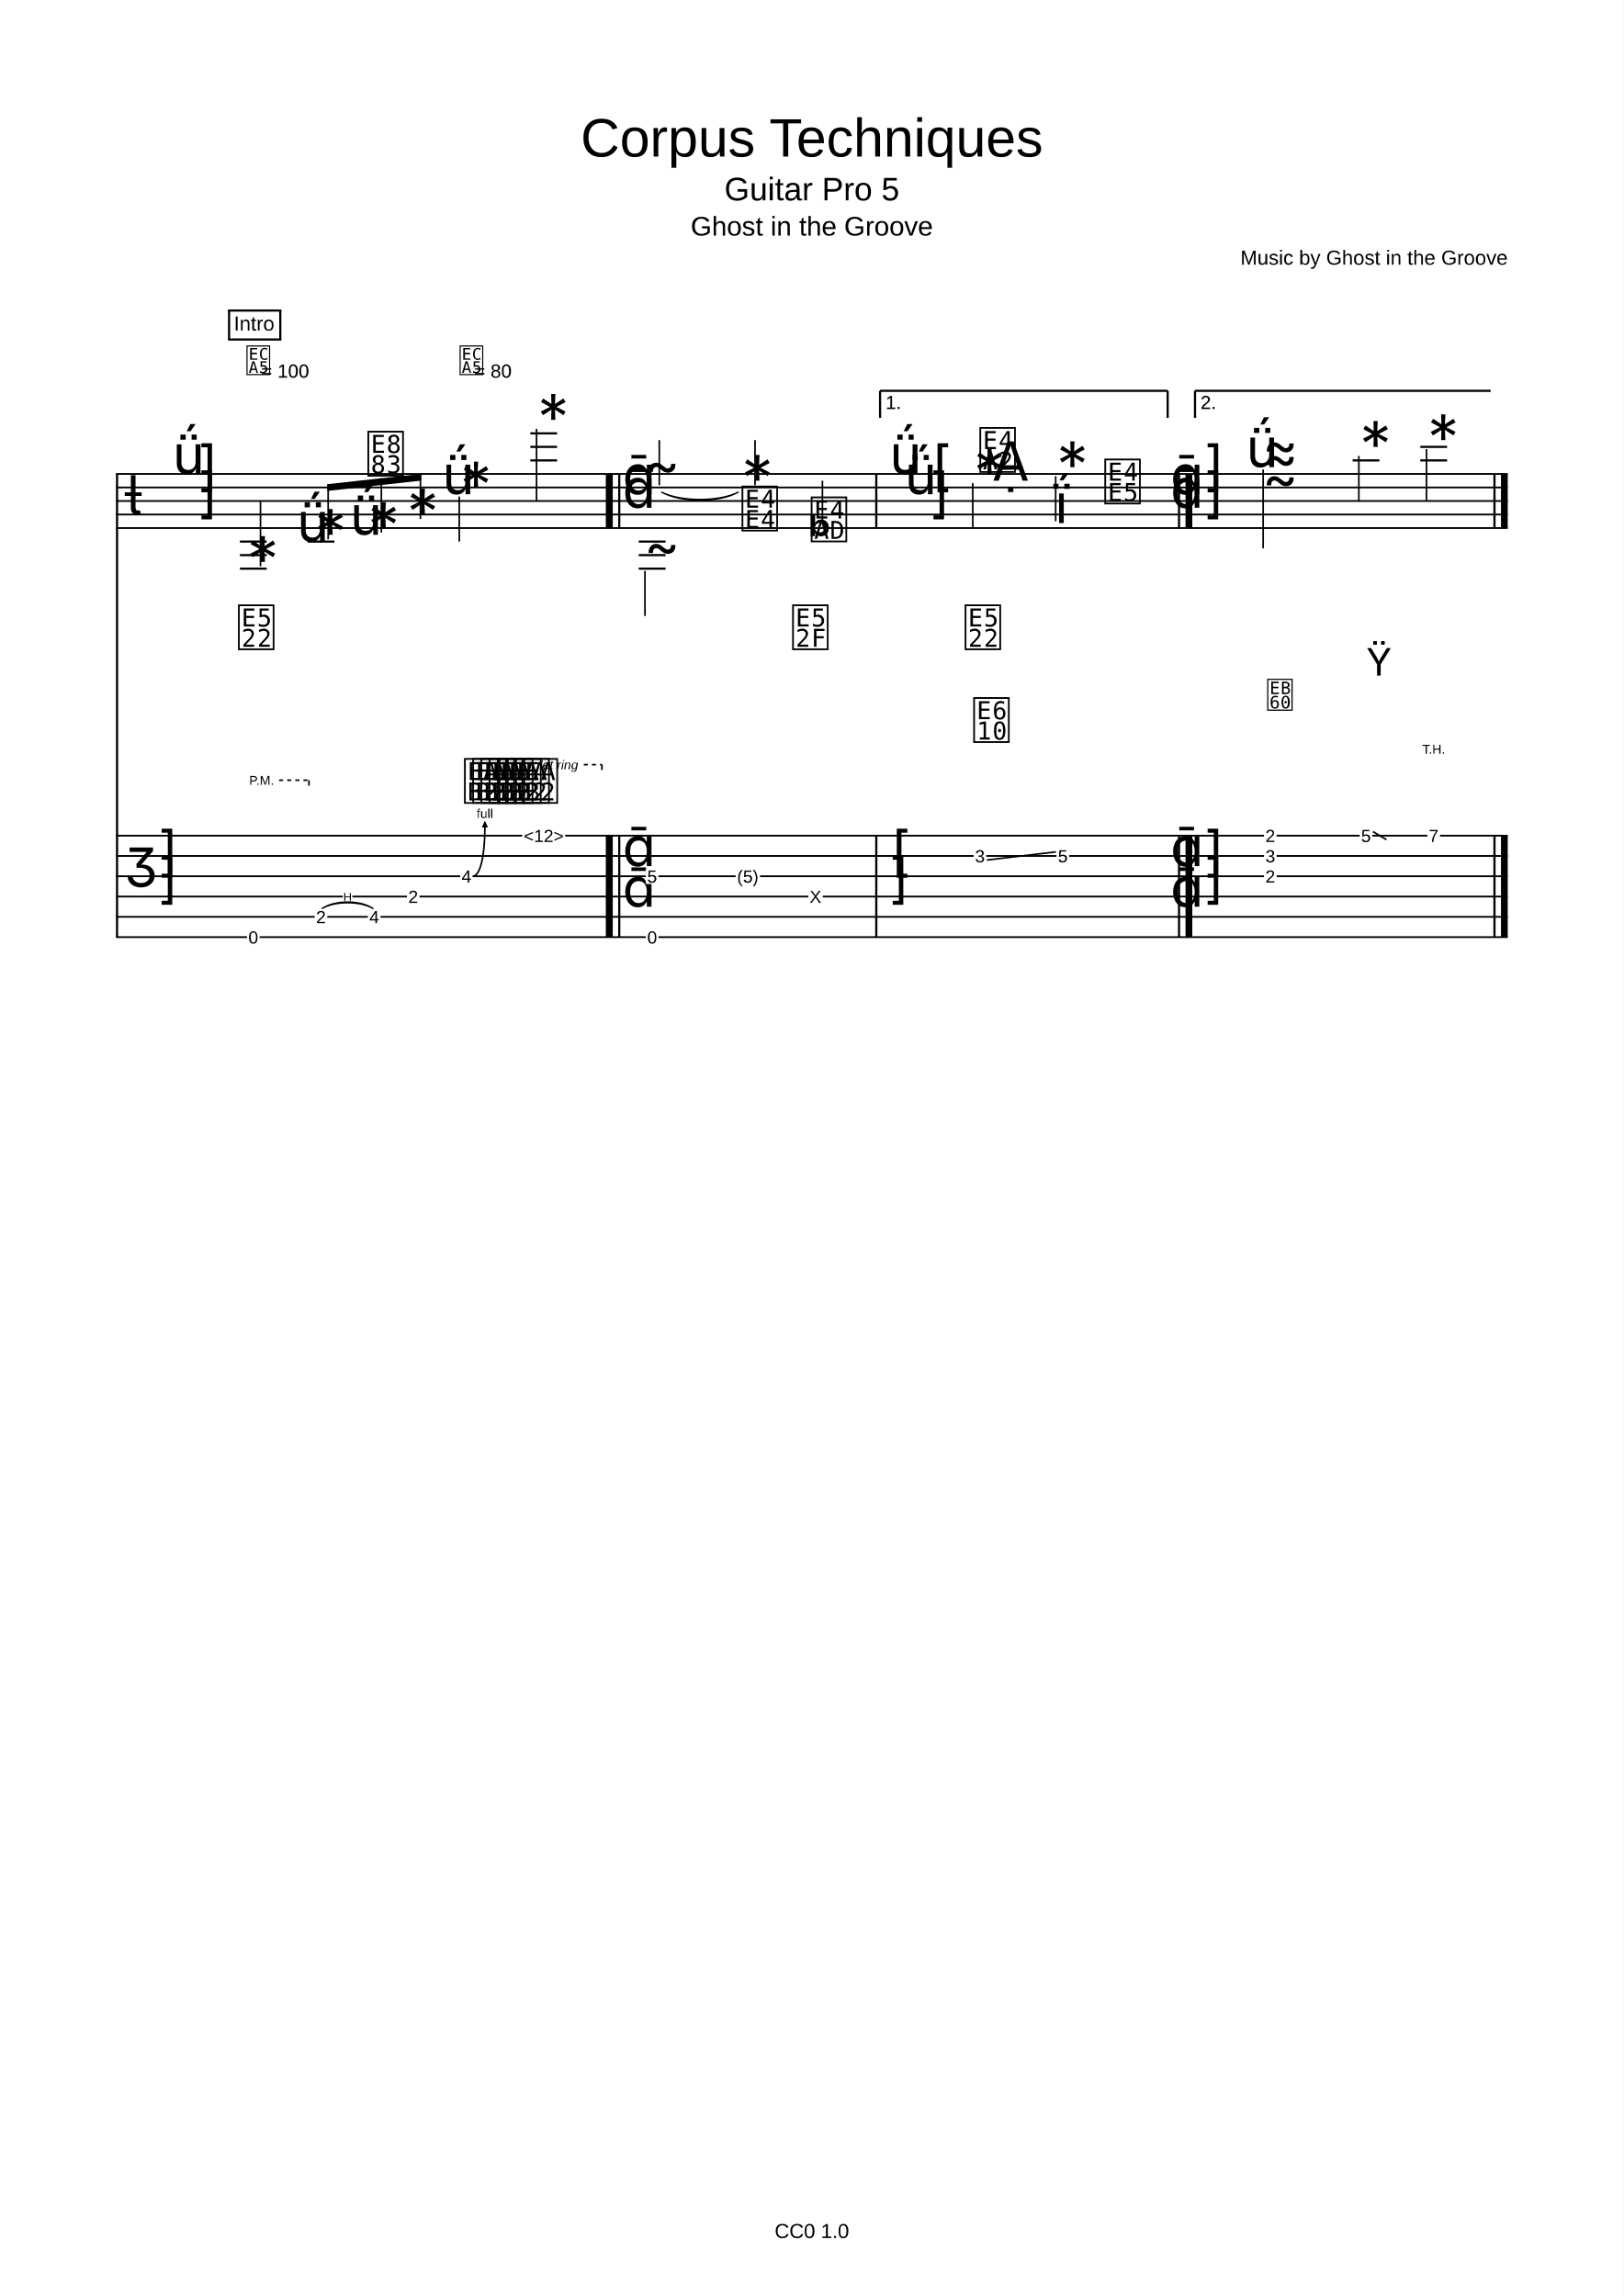
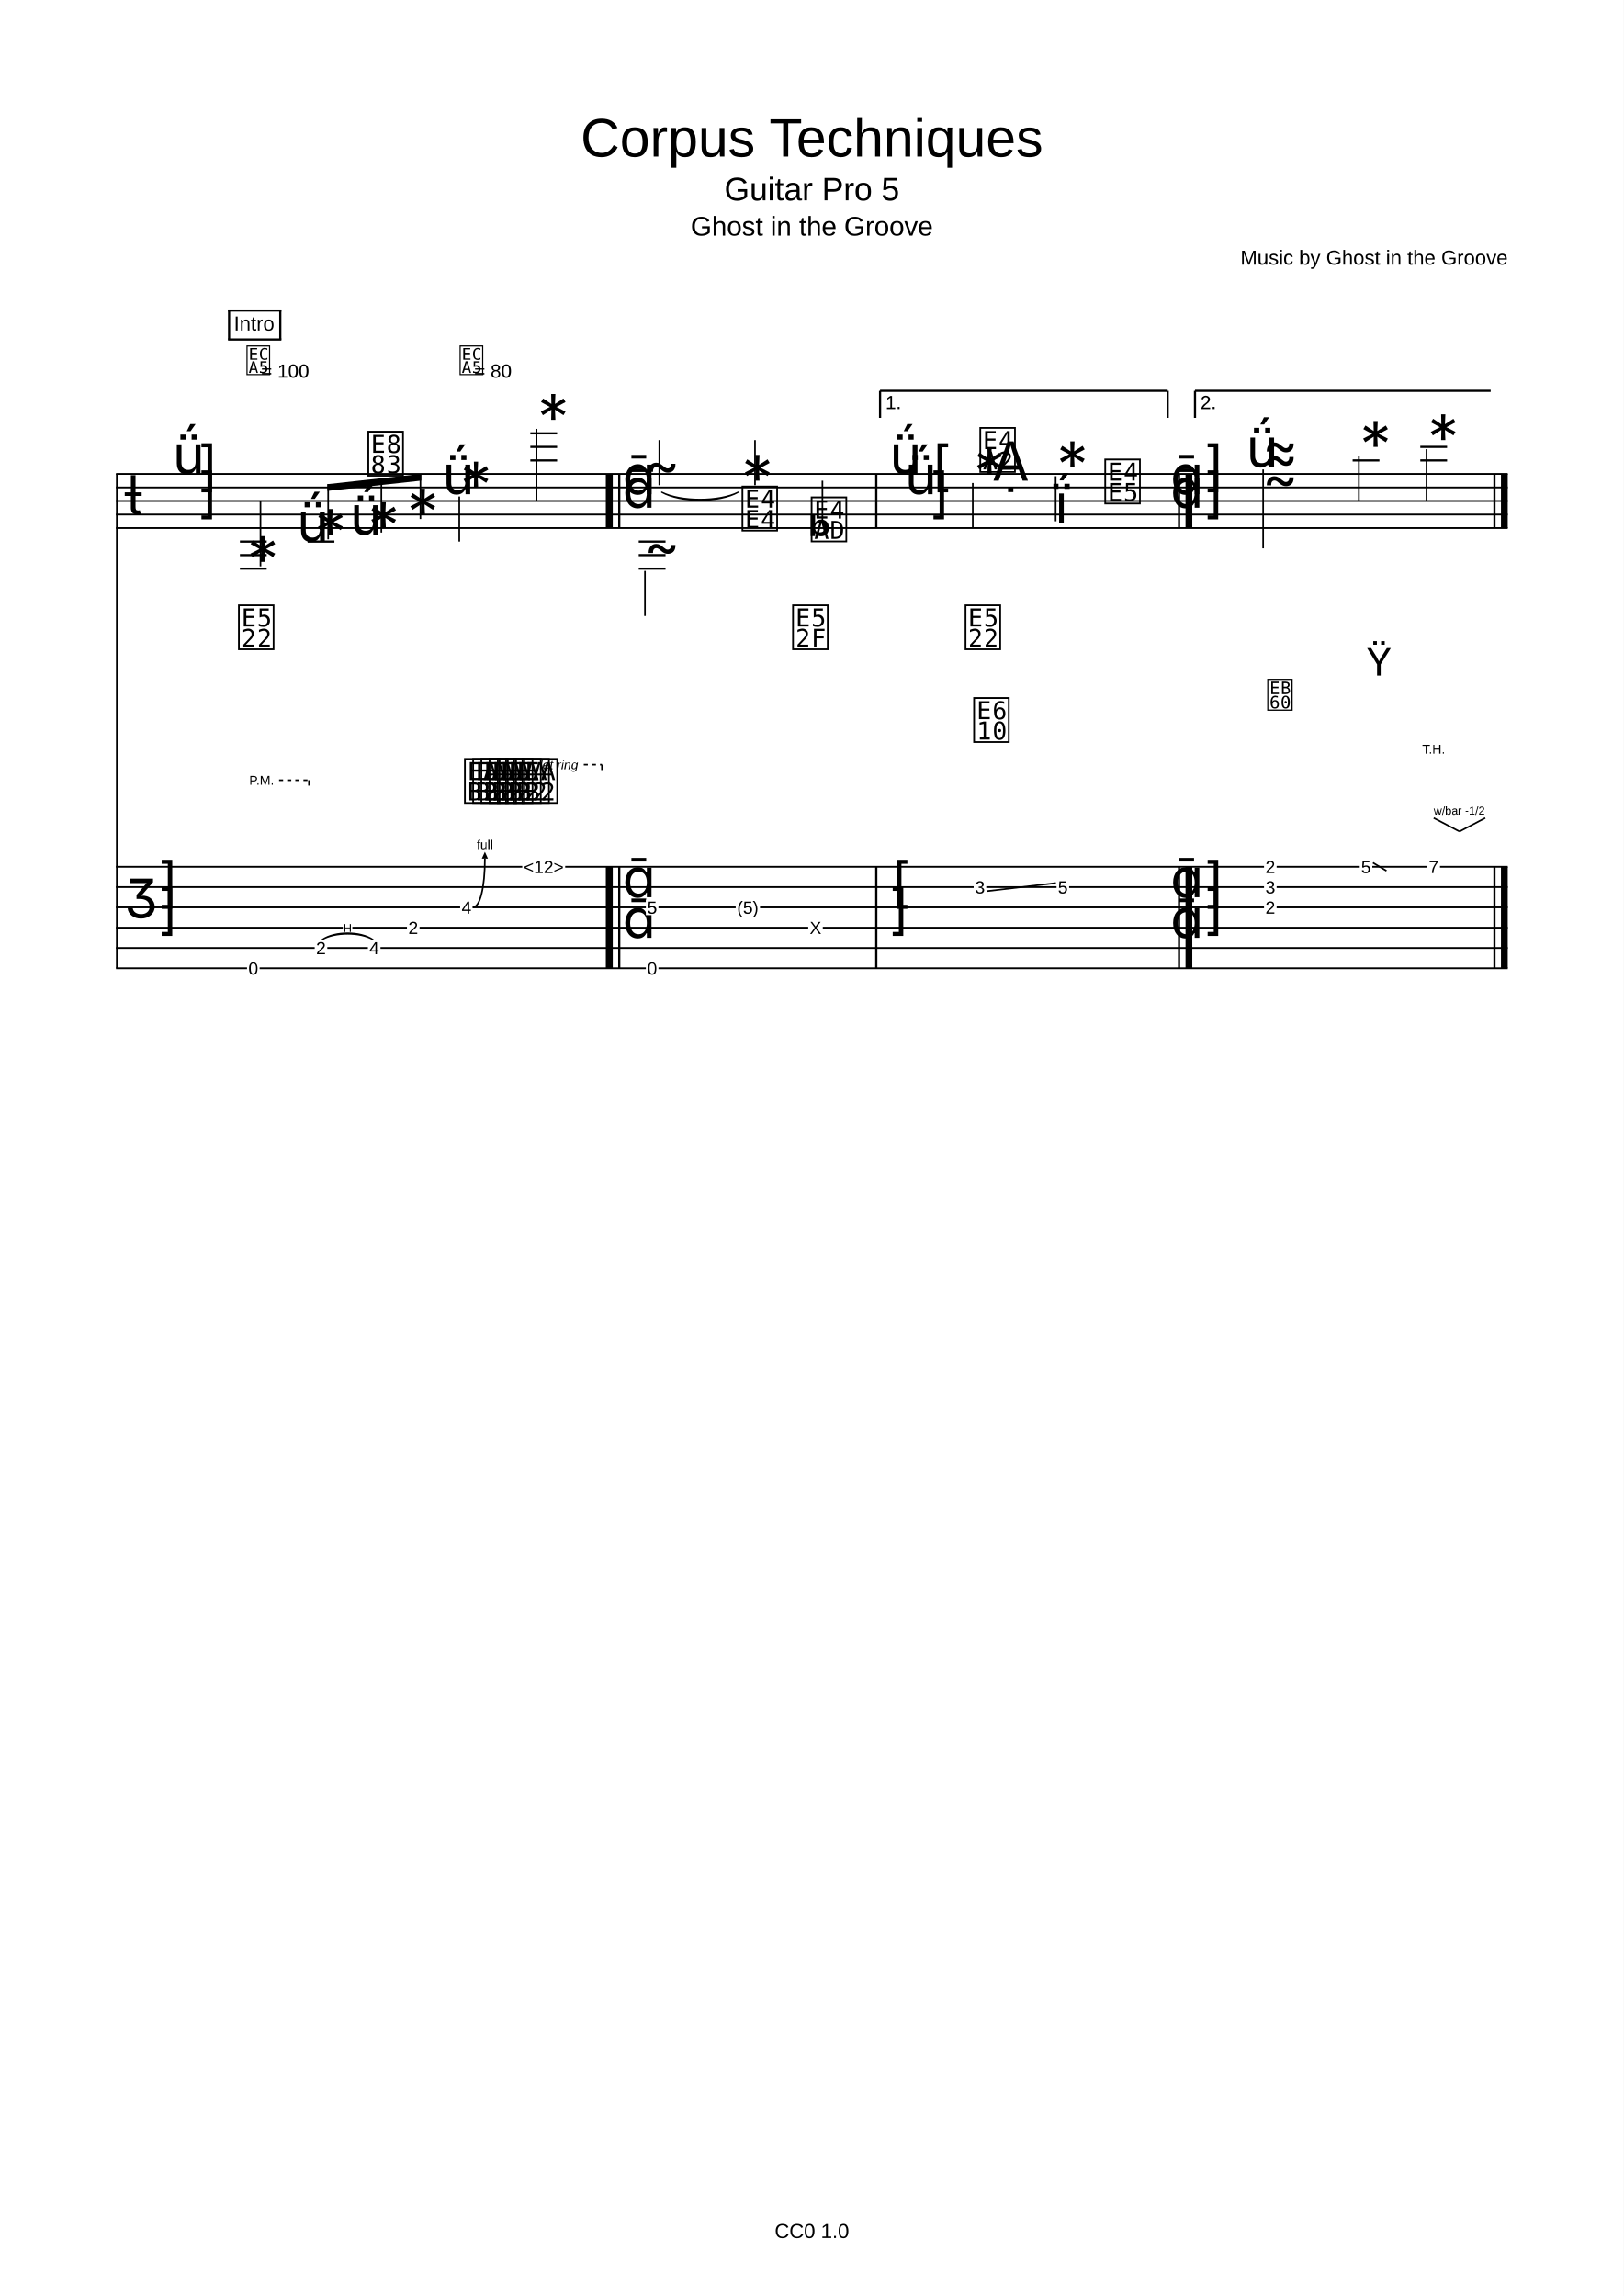
<svg xmlns="http://www.w3.org/2000/svg" width="1200" height="1697.143" viewBox="0 0 120 169.714">
  <style>@font-face{font-family:"Bravura";src:url("Bravura.otf")}text{font-family:"Bravura";font-size:4px}text.t{font-family:Arial,Helvetica,sans-serif}</style>
  <rect x="0" y="0" width="120" height="169.714" fill="white" />
  <g fill="black" stroke="black">
    <line class="staffLine" x1="8.571" y1="35.032" x2="111.429" y2="35.032" stroke-width="0.13" />
    <line class="staffLine" x1="8.571" y1="36.032" x2="111.429" y2="36.032" stroke-width="0.13" />
    <line class="staffLine" x1="8.571" y1="37.032" x2="111.429" y2="37.032" stroke-width="0.13" />
    <line class="staffLine" x1="8.571" y1="38.032" x2="111.429" y2="38.032" stroke-width="0.13" />
    <line class="staffLine" x1="8.571" y1="39.032" x2="111.429" y2="39.032" stroke-width="0.13" />
    <line class="ledgerLine" x1="17.731" y1="40.032" x2="19.711" y2="40.032" stroke-width="0.16" />
    <line class="ledgerLine" x1="17.731" y1="41.032" x2="19.711" y2="41.032" stroke-width="0.16" />
    <line class="ledgerLine" x1="17.731" y1="42.032" x2="19.711" y2="42.032" stroke-width="0.16" />
    <line class="stem" x1="19.251" y1="41.864" x2="19.251" y2="37.032" stroke-width="0.12" />
    <line class="ledgerLine" x1="22.733" y1="40.032" x2="24.713" y2="40.032" stroke-width="0.16" />
    <line class="stem" x1="33.943" y1="36.7" x2="33.943" y2="40.032" stroke-width="0.12" />
    <line class="ledgerLine" x1="39.193" y1="34.032" x2="41.173" y2="34.032" stroke-width="0.16" />
    <line class="ledgerLine" x1="39.193" y1="33.032" x2="41.173" y2="33.032" stroke-width="0.16" />
    <line class="ledgerLine" x1="39.193" y1="32.032" x2="41.173" y2="32.032" stroke-width="0.16" />
    <line class="stem" x1="39.653" y1="31.7" x2="39.653" y2="37.032" stroke-width="0.12" />
    <line class="stem" x1="24.253" y1="39.864" x2="24.253" y2="35.782" stroke-width="0.12" />
    <line class="stem" x1="28.184" y1="39.364" x2="28.184" y2="35.35" stroke-width="0.12" />
    <line class="stem" x1="31.072" y1="38.364" x2="31.072" y2="35.032" stroke-width="0.12" />
    <line class="barline" x1="44.866" y1="35.032" x2="44.866" y2="39.032" stroke-width="0.16" />
    <line class="barline" x1="45.036" y1="35.032" x2="45.036" y2="39.032" stroke-width="0.5" />
    <line class="barline" x1="45.766" y1="35.032" x2="45.766" y2="39.032" stroke-width="0.16" />
    <line class="stem" x1="48.726" y1="35.864" x2="48.726" y2="32.532" stroke-width="0.12" />
    <line class="stem" x1="55.799" y1="35.864" x2="55.799" y2="32.532" stroke-width="0.12" />
    <line class="stem" x1="60.781" y1="38.588" x2="60.781" y2="35.532" stroke-width="0.12" />
    <line class="ledgerLine" x1="47.206" y1="40.032" x2="49.186" y2="40.032" stroke-width="0.16" />
    <line class="ledgerLine" x1="47.206" y1="41.032" x2="49.186" y2="41.032" stroke-width="0.16" />
    <line class="ledgerLine" x1="47.206" y1="42.032" x2="49.186" y2="42.032" stroke-width="0.16" />
    <line class="stem" x1="47.666" y1="42.2" x2="47.666" y2="45.532" stroke-width="0.12" />
    <line class="barline" x1="64.762" y1="35.032" x2="64.762" y2="39.032" stroke-width="0.16" />
    <line class="stem" x1="71.894" y1="35.7" x2="71.894" y2="39.032" stroke-width="0.12" />
    <line class="stem" x1="78.019" y1="35.2" x2="78.019" y2="38.532" stroke-width="0.12" />
    <line class="barline" x1="87.137" y1="35.032" x2="87.137" y2="39.032" stroke-width="0.16" />
    <line class="barline" x1="87.867" y1="35.032" x2="87.867" y2="39.032" stroke-width="0.5" />
    <line class="stem" x1="93.353" y1="34.7" x2="93.353" y2="40.532" stroke-width="0.12" />
    <line class="ledgerLine" x1="99.966" y1="34.032" x2="101.946" y2="34.032" stroke-width="0.16" />
    <line class="stem" x1="100.426" y1="33.7" x2="100.426" y2="37.032" stroke-width="0.12" />
    <line class="ledgerLine" x1="104.967" y1="34.032" x2="106.947" y2="34.032" stroke-width="0.16" />
    <line class="ledgerLine" x1="104.967" y1="33.032" x2="106.947" y2="33.032" stroke-width="0.16" />
    <line class="stem" x1="105.427" y1="33.2" x2="105.427" y2="37.032" stroke-width="0.12" />
    <line class="barline" x1="110.449" y1="35.032" x2="110.449" y2="39.032" stroke-width="0.16" />
    <line class="barline" x1="111.179" y1="35.032" x2="111.179" y2="39.032" stroke-width="0.5" />
-     <line class="staffLine" x1="8.571" y1="61.77" x2="111.429" y2="61.77" stroke-width="0.13" />
-     <line class="staffLine" x1="8.571" y1="63.27" x2="111.429" y2="63.27" stroke-width="0.13" />
-     <line class="staffLine" x1="8.571" y1="64.77" x2="111.429" y2="64.77" stroke-width="0.13" />
-     <line class="staffLine" x1="8.571" y1="66.27" x2="111.429" y2="66.27" stroke-width="0.13" />
-     <line class="staffLine" x1="8.571" y1="67.77" x2="111.429" y2="67.77" stroke-width="0.13" />
-     <line class="staffLine" x1="8.571" y1="69.27" x2="111.429" y2="69.27" stroke-width="0.13" />
-     <line class="barline" x1="44.866" y1="61.77" x2="44.866" y2="69.27" stroke-width="0.16" />
-     <line class="barline" x1="45.036" y1="61.77" x2="45.036" y2="69.27" stroke-width="0.5" />
-     <line class="barline" x1="45.766" y1="61.77" x2="45.766" y2="69.27" stroke-width="0.16" />
-     <line class="barline" x1="64.762" y1="61.77" x2="64.762" y2="69.27" stroke-width="0.16" />
-     <line class="slide" x1="72.935" y1="63.57" x2="78.038" y2="62.97" stroke-width="0.12" />
-     <line class="barline" x1="87.137" y1="61.77" x2="87.137" y2="69.27" stroke-width="0.16" />
-     <line class="barline" x1="87.867" y1="61.77" x2="87.867" y2="69.27" stroke-width="0.5" />
-     <line class="slide" x1="101.467" y1="61.47" x2="102.467" y2="62.07" stroke-width="0.12" />
-     <line class="barline" x1="110.449" y1="61.77" x2="110.449" y2="69.27" stroke-width="0.16" />
-     <line class="barline" x1="111.179" y1="61.77" x2="111.179" y2="69.27" stroke-width="0.5" />
+     <line class="staffLine" x1="8.571" y1="64.07" x2="111.429" y2="64.07" stroke-width="0.13" />
+     <line class="staffLine" x1="8.571" y1="65.57" x2="111.429" y2="65.57" stroke-width="0.13" />
+     <line class="staffLine" x1="8.571" y1="67.07" x2="111.429" y2="67.07" stroke-width="0.13" />
+     <line class="staffLine" x1="8.571" y1="68.57" x2="111.429" y2="68.57" stroke-width="0.13" />
+     <line class="staffLine" x1="8.571" y1="70.07" x2="111.429" y2="70.07" stroke-width="0.13" />
+     <line class="staffLine" x1="8.571" y1="71.57" x2="111.429" y2="71.57" stroke-width="0.13" />
+     <line class="barline" x1="44.866" y1="64.07" x2="44.866" y2="71.57" stroke-width="0.16" />
+     <line class="barline" x1="45.036" y1="64.07" x2="45.036" y2="71.57" stroke-width="0.5" />
+     <line class="barline" x1="45.766" y1="64.07" x2="45.766" y2="71.57" stroke-width="0.16" />
+     <line class="barline" x1="64.762" y1="64.07" x2="64.762" y2="71.57" stroke-width="0.16" />
+     <line class="slide" x1="72.935" y1="65.87" x2="78.038" y2="65.27" stroke-width="0.12" />
+     <line class="barline" x1="87.137" y1="64.07" x2="87.137" y2="71.57" stroke-width="0.16" />
+     <line class="barline" x1="87.867" y1="64.07" x2="87.867" y2="71.57" stroke-width="0.5" />
+     <line class="slide" x1="101.467" y1="63.77" x2="102.467" y2="64.37" stroke-width="0.12" />
+     <line class="barline" x1="110.449" y1="64.07" x2="110.449" y2="71.57" stroke-width="0.16" />
+     <line class="barline" x1="111.179" y1="64.07" x2="111.179" y2="71.57" stroke-width="0.5" />
+     <line class="bend" x1="105.957" y1="60.463" x2="107.863" y2="61.463" stroke-width="0.12" />
+     <line class="bend" x1="107.863" y1="61.463" x2="109.769" y2="60.463" stroke-width="0.12" />
    <line class="technique" x1="20.625" y1="57.671" x2="22.833" y2="57.671" stroke-width="0.12" stroke-dasharray="0.3" />
    <line class="technique" x1="22.833" y1="57.671" x2="22.833" y2="58.071" stroke-width="0.12" />
    <line class="technique" x1="43.143" y1="56.521" x2="44.486" y2="56.521" stroke-width="0.12" stroke-dasharray="0.3" />
    <line class="technique" x1="44.486" y1="56.521" x2="44.486" y2="56.921" stroke-width="0.12" />
    <line class="volta" x1="65.042" y1="28.888" x2="86.297" y2="28.888" stroke-width="0.16" />
    <line class="volta" x1="65.042" y1="28.888" x2="65.042" y2="30.888" stroke-width="0.16" />
    <line class="volta" x1="86.297" y1="28.888" x2="86.297" y2="30.888" stroke-width="0.16" />
    <line class="volta" x1="88.317" y1="28.888" x2="110.169" y2="28.888" stroke-width="0.16" />
    <line class="volta" x1="88.317" y1="28.888" x2="88.317" y2="30.888" stroke-width="0.16" />
    <line class="section" x1="16.851" y1="22.955" x2="20.795" y2="22.955" stroke-width="0.16" />
    <line class="section" x1="16.851" y1="25.095" x2="20.795" y2="25.095" stroke-width="0.16" />
    <line class="section" x1="16.931" y1="22.955" x2="16.931" y2="25.095" stroke-width="0.16" />
    <line class="section" x1="20.715" y1="22.955" x2="20.715" y2="25.095" stroke-width="0.16" />
-     <line class="barline" x1="8.651" y1="35.032" x2="8.651" y2="69.27" stroke-width="0.16" />
+     <line class="barline" x1="8.651" y1="35.032" x2="8.651" y2="71.57" stroke-width="0.16" />
    <polygon class="beam" stroke="none" points="24.193,35.789 31.132,35.026 31.132,35.526 24.193,36.289" />
    <text class="clef" x="9.171" y="38.032" stroke="none"></text>
    <text class="keySignature" x="12.755" y="35.032" stroke="none"></text>
    <text class="timeSignature" x="14.651" y="36.032" stroke="none"></text>
    <text class="timeSignature" x="14.651" y="38.032" stroke="none"></text>
    <text class="notehead" x="18.131" y="42.032" stroke="none"></text>
    <text class="notehead" x="23.133" y="40.032" stroke="none"></text>
    <text class="accidental" x="21.937" y="40.032" stroke="none"></text>
    <text class="notehead" x="27.064" y="39.532" stroke="none"></text>
    <text class="accidental" x="25.868" y="39.532" stroke="none"></text>
    <text class="notehead" x="29.952" y="38.532" stroke="none"></text>
    <text class="notehead" x="33.883" y="36.532" stroke="none"></text>
    <text class="accidental" x="32.687" y="36.532" stroke="none"></text>
    <text class="notehead" x="39.593" y="31.532" stroke="none"></text>
    <text class="tuplet" x="27.03" y="34.975" stroke="none"></text>
    <text class="repeat" x="46.006" y="36.532" stroke="none"></text>
    <text class="repeat" x="46.006" y="37.532" stroke="none"></text>
    <text class="notehead" x="47.606" y="36.032" stroke="none"></text>
    <text class="notehead" x="54.679" y="36.032" stroke="none"></text>
    <text class="notehead" x="59.681" y="39.032" stroke="none"></text>
    <text class="articulation" x="59.793" y="39.832" stroke="none"></text>
    <text class="notehead" x="47.606" y="42.032" stroke="none"></text>
    <text class="rest" x="54.679" y="39.032" stroke="none"></text>
    <text class="keySignature" x="65.742" y="35.032" stroke="none"></text>
    <text class="keySignature" x="66.858" y="36.532" stroke="none"></text>
    <text class="timeSignature" x="68.852" y="36.032" stroke="none"></text>
    <text class="timeSignature" x="68.754" y="38.032" stroke="none"></text>
    <text class="notehead" x="71.834" y="35.532" stroke="none"></text>
    <text class="dot" x="73.314" y="35.532" stroke="none"></text>
    <text class="articulation" x="72.256" y="34.7" stroke="none"></text>
    <text class="notehead" x="77.959" y="35.032" stroke="none"></text>
    <text class="flag" x="77.959" y="38.664" stroke="none"></text>
    <text class="rest" x="81.492" y="37.032" stroke="none"></text>
    <text class="repeat" x="86.497" y="36.532" stroke="none"></text>
    <text class="repeat" x="86.497" y="37.532" stroke="none"></text>
    <text class="timeSignature" x="89.017" y="36.032" stroke="none"></text>
    <text class="timeSignature" x="89.017" y="38.032" stroke="none"></text>
    <text class="notehead" x="93.293" y="34.532" stroke="none"></text>
    <text class="accidental" x="92.097" y="34.532" stroke="none"></text>
    <text class="notehead" x="93.293" y="35.532" stroke="none"></text>
    <text class="notehead" x="93.293" y="37.032" stroke="none"></text>
    <text class="notehead" x="100.366" y="33.532" stroke="none"></text>
    <text class="notehead" x="105.367" y="33.032" stroke="none"></text>
    <text class="dynamic" x="17.465" y="47.808" stroke="none"></text>
    <text class="dynamic" x="58.419" y="47.808" stroke="none"></text>
    <text class="dynamic" x="71.168" y="47.808" stroke="none"></text>
-     <text class="clef" x="9.183" y="65.552" stroke="none"></text>
-     <text class="timeSignature" x="11.715" y="64.52" stroke="none"></text>
-     <text class="timeSignature" x="11.715" y="66.52" stroke="none"></text>
-     <text class="repeat" x="46.006" y="64.02" stroke="none"></text>
-     <text class="repeat" x="46.006" y="67.02" stroke="none"></text>
-     <text class="timeSignature" x="65.84" y="64.52" stroke="none"></text>
-     <text class="timeSignature" x="65.742" y="66.52" stroke="none"></text>
-     <text class="repeat" x="86.497" y="64.02" stroke="none"></text>
-     <text class="repeat" x="86.497" y="67.02" stroke="none"></text>
-     <text class="timeSignature" x="89.017" y="64.52" stroke="none"></text>
-     <text class="timeSignature" x="89.017" y="66.52" stroke="none"></text>
+     <text class="clef" x="9.183" y="67.852" stroke="none"></text>
+     <text class="timeSignature" x="11.715" y="66.82" stroke="none"></text>
+     <text class="timeSignature" x="11.715" y="68.82" stroke="none"></text>
+     <text class="repeat" x="46.006" y="66.32" stroke="none"></text>
+     <text class="repeat" x="46.006" y="69.32" stroke="none"></text>
+     <text class="timeSignature" x="65.84" y="66.82" stroke="none"></text>
+     <text class="timeSignature" x="65.742" y="68.82" stroke="none"></text>
+     <text class="repeat" x="86.497" y="66.32" stroke="none"></text>
+     <text class="repeat" x="86.497" y="69.32" stroke="none"></text>
+     <text class="timeSignature" x="89.017" y="66.82" stroke="none"></text>
+     <text class="timeSignature" x="89.017" y="68.82" stroke="none"></text>
    <text class="vibrato" x="34.169" y="59.163" stroke="none"></text>
    <text class="vibrato" x="34.777" y="59.163" stroke="none"></text>
    <text class="vibrato" x="35.385" y="59.163" stroke="none"></text>
    <text class="vibrato" x="35.993" y="59.163" stroke="none"></text>
    <text class="vibrato" x="36.601" y="59.163" stroke="none"></text>
    <text class="vibrato" x="37.209" y="59.163" stroke="none"></text>
    <text class="vibrato" x="37.817" y="59.163" stroke="none"></text>
    <text class="vibrato" x="38.425" y="59.163" stroke="none"></text>
    <text class="technique" x="71.8" y="54.663" stroke="none"></text>
    <text class="technique" x="93.564" y="52.363" style="font-size:2.8px" stroke="none"></text>
    <text class="technique" x="100.959" y="49.94" style="font-size:2.8px" stroke="none"></text>
    <text class="tempo" x="18.131" y="27.564" style="font-size:2.6px" stroke="none"></text>
    <text class="tempo" x="33.883" y="27.564" style="font-size:2.6px" stroke="none"></text>
    <text class="t credit" x="60" y="11.571" style="font-size:4px" text-anchor="middle" stroke="none">Corpus Techniques</text>
    <text class="t credit" x="60" y="14.811" style="font-size:2.4px" text-anchor="middle" stroke="none">Guitar Pro 5</text>
    <text class="t credit" x="60" y="17.415" style="font-size:2px" text-anchor="middle" stroke="none">Ghost in the Groove</text>
    <text class="t credit" x="111.429" y="19.56" style="font-size:1.5px" text-anchor="end" stroke="none">Music by Ghost in the Groove</text>
-     <rect class="knockout" x="18.256" y="68.698" width="0.931" height="1.144" fill="white" stroke="none" />
-     <text class="t fretNumber" x="18.721" y="69.738" style="font-size:1.3px" text-anchor="middle" stroke="none">0</text>
-     <rect class="knockout" x="23.257" y="67.198" width="0.931" height="1.144" fill="white" stroke="none" />
-     <text class="t fretNumber" x="23.723" y="68.238" style="font-size:1.3px" text-anchor="middle" stroke="none">2</text>
-     <rect class="knockout" x="27.189" y="67.198" width="0.931" height="1.144" fill="white" stroke="none" />
-     <text class="t fretNumber" x="27.654" y="68.238" style="font-size:1.3px" text-anchor="middle" stroke="none">4</text>
-     <rect class="knockout" x="25.337" y="65.902" width="0.703" height="0.748" fill="white" stroke="none" />
-     <text class="t technique" x="25.688" y="66.582" style="font-size:0.85px" text-anchor="middle" stroke="none">H</text>
-     <rect class="knockout" x="30.076" y="65.698" width="0.931" height="1.144" fill="white" stroke="none" />
-     <text class="t fretNumber" x="30.542" y="66.738" style="font-size:1.3px" text-anchor="middle" stroke="none">2</text>
-     <rect class="knockout" x="34.008" y="64.198" width="0.931" height="1.144" fill="white" stroke="none" />
-     <text class="t fretNumber" x="34.473" y="65.238" style="font-size:1.3px" text-anchor="middle" stroke="none">4</text>
-     <rect class="knockout" x="38.597" y="61.198" width="3.172" height="1.144" fill="white" stroke="none" />
-     <text class="t fretNumber" x="40.183" y="62.238" style="font-size:1.3px" text-anchor="middle" stroke="none">&lt;12&gt;</text>
-     <rect class="knockout" x="47.731" y="64.198" width="0.931" height="1.144" fill="white" stroke="none" />
-     <text class="t fretNumber" x="48.196" y="65.238" style="font-size:1.3px" text-anchor="middle" stroke="none">5</text>
-     <rect class="knockout" x="47.731" y="68.698" width="0.931" height="1.144" fill="white" stroke="none" />
-     <text class="t fretNumber" x="48.196" y="69.738" style="font-size:1.3px" text-anchor="middle" stroke="none">0</text>
-     <rect class="knockout" x="54.371" y="64.198" width="1.797" height="1.144" fill="white" stroke="none" />
-     <text class="t fretNumber" x="55.269" y="65.238" style="font-size:1.3px" text-anchor="middle" stroke="none">(5)</text>
-     <rect class="knockout" x="59.733" y="65.698" width="1.075" height="1.144" fill="white" stroke="none" />
-     <text class="t fretNumber" x="60.271" y="66.738" style="font-size:1.3px" text-anchor="middle" stroke="none">X</text>
-     <rect class="knockout" x="71.958" y="62.698" width="0.931" height="1.144" fill="white" stroke="none" />
-     <text class="t fretNumber" x="72.424" y="63.738" style="font-size:1.3px" text-anchor="middle" stroke="none">3</text>
-     <rect class="knockout" x="78.084" y="62.698" width="0.931" height="1.144" fill="white" stroke="none" />
-     <text class="t fretNumber" x="78.549" y="63.738" style="font-size:1.3px" text-anchor="middle" stroke="none">5</text>
-     <rect class="knockout" x="93.418" y="61.198" width="0.931" height="1.144" fill="white" stroke="none" />
-     <text class="t fretNumber" x="93.883" y="62.238" style="font-size:1.3px" text-anchor="middle" stroke="none">2</text>
-     <rect class="knockout" x="93.418" y="62.698" width="0.931" height="1.144" fill="white" stroke="none" />
-     <text class="t fretNumber" x="93.883" y="63.738" style="font-size:1.3px" text-anchor="middle" stroke="none">3</text>
-     <rect class="knockout" x="93.418" y="64.198" width="0.931" height="1.144" fill="white" stroke="none" />
-     <text class="t fretNumber" x="93.883" y="65.238" style="font-size:1.3px" text-anchor="middle" stroke="none">2</text>
-     <rect class="knockout" x="100.491" y="61.198" width="0.931" height="1.144" fill="white" stroke="none" />
-     <text class="t fretNumber" x="100.956" y="62.238" style="font-size:1.3px" text-anchor="middle" stroke="none">5</text>
-     <rect class="knockout" x="105.492" y="61.198" width="0.931" height="1.144" fill="white" stroke="none" />
-     <text class="t fretNumber" x="105.957" y="62.238" style="font-size:1.3px" text-anchor="middle" stroke="none">7</text>
+     <rect class="knockout" x="18.256" y="70.998" width="0.931" height="1.144" fill="white" stroke="none" />
+     <text class="t fretNumber" x="18.721" y="72.038" style="font-size:1.3px" text-anchor="middle" stroke="none">0</text>
+     <rect class="knockout" x="23.257" y="69.498" width="0.931" height="1.144" fill="white" stroke="none" />
+     <text class="t fretNumber" x="23.723" y="70.538" style="font-size:1.3px" text-anchor="middle" stroke="none">2</text>
+     <rect class="knockout" x="27.189" y="69.498" width="0.931" height="1.144" fill="white" stroke="none" />
+     <text class="t fretNumber" x="27.654" y="70.538" style="font-size:1.3px" text-anchor="middle" stroke="none">4</text>
+     <rect class="knockout" x="25.337" y="68.202" width="0.703" height="0.748" fill="white" stroke="none" />
+     <text class="t technique" x="25.688" y="68.882" style="font-size:0.85px" text-anchor="middle" stroke="none">H</text>
+     <rect class="knockout" x="30.076" y="67.998" width="0.931" height="1.144" fill="white" stroke="none" />
+     <text class="t fretNumber" x="30.542" y="69.038" style="font-size:1.3px" text-anchor="middle" stroke="none">2</text>
+     <rect class="knockout" x="34.008" y="66.498" width="0.931" height="1.144" fill="white" stroke="none" />
+     <text class="t fretNumber" x="34.473" y="67.538" style="font-size:1.3px" text-anchor="middle" stroke="none">4</text>
+     <rect class="knockout" x="38.597" y="63.498" width="3.172" height="1.144" fill="white" stroke="none" />
+     <text class="t fretNumber" x="40.183" y="64.538" style="font-size:1.3px" text-anchor="middle" stroke="none">&lt;12&gt;</text>
+     <rect class="knockout" x="47.731" y="66.498" width="0.931" height="1.144" fill="white" stroke="none" />
+     <text class="t fretNumber" x="48.196" y="67.538" style="font-size:1.3px" text-anchor="middle" stroke="none">5</text>
+     <rect class="knockout" x="47.731" y="70.998" width="0.931" height="1.144" fill="white" stroke="none" />
+     <text class="t fretNumber" x="48.196" y="72.038" style="font-size:1.3px" text-anchor="middle" stroke="none">0</text>
+     <rect class="knockout" x="54.371" y="66.498" width="1.797" height="1.144" fill="white" stroke="none" />
+     <text class="t fretNumber" x="55.269" y="67.538" style="font-size:1.3px" text-anchor="middle" stroke="none">(5)</text>
+     <rect class="knockout" x="59.733" y="67.998" width="1.075" height="1.144" fill="white" stroke="none" />
+     <text class="t fretNumber" x="60.271" y="69.038" style="font-size:1.3px" text-anchor="middle" stroke="none">X</text>
+     <rect class="knockout" x="71.958" y="64.998" width="0.931" height="1.144" fill="white" stroke="none" />
+     <text class="t fretNumber" x="72.424" y="66.038" style="font-size:1.3px" text-anchor="middle" stroke="none">3</text>
+     <rect class="knockout" x="78.084" y="64.998" width="0.931" height="1.144" fill="white" stroke="none" />
+     <text class="t fretNumber" x="78.549" y="66.038" style="font-size:1.3px" text-anchor="middle" stroke="none">5</text>
+     <rect class="knockout" x="93.418" y="63.498" width="0.931" height="1.144" fill="white" stroke="none" />
+     <text class="t fretNumber" x="93.883" y="64.538" style="font-size:1.3px" text-anchor="middle" stroke="none">2</text>
+     <rect class="knockout" x="93.418" y="64.998" width="0.931" height="1.144" fill="white" stroke="none" />
+     <text class="t fretNumber" x="93.883" y="66.038" style="font-size:1.3px" text-anchor="middle" stroke="none">3</text>
+     <rect class="knockout" x="93.418" y="66.498" width="0.931" height="1.144" fill="white" stroke="none" />
+     <text class="t fretNumber" x="93.883" y="67.538" style="font-size:1.3px" text-anchor="middle" stroke="none">2</text>
+     <rect class="knockout" x="100.491" y="63.498" width="0.931" height="1.144" fill="white" stroke="none" />
+     <text class="t fretNumber" x="100.956" y="64.538" style="font-size:1.3px" text-anchor="middle" stroke="none">5</text>
+     <rect class="knockout" x="105.492" y="63.498" width="0.931" height="1.144" fill="white" stroke="none" />
+     <text class="t fretNumber" x="105.957" y="64.538" style="font-size:1.3px" text-anchor="middle" stroke="none">7</text>
+     <text class="t bend" x="105.957" y="60.213" style="font-size:0.85px" text-anchor="start" stroke="none">w/bar -1/2</text>
    <text class="t technique" x="18.421" y="58.013" style="font-size:0.95px" text-anchor="start" stroke="none">P.M.</text>
    <text class="t technique" x="39.883" y="56.863" style="font-size:0.95px;font-style:italic" text-anchor="start" stroke="none">let ring</text>
    <text class="t technique" x="105.957" y="55.713" style="font-size:0.95px" text-anchor="middle" stroke="none">T.H.</text>
-     <text class="t bend" x="35.835" y="60.463" style="font-size:0.95px" text-anchor="middle" stroke="none">full</text>
+     <text class="t bend" x="35.835" y="62.763" style="font-size:0.95px" text-anchor="middle" stroke="none">full</text>
    <text class="t volta" x="65.442" y="30.238" style="font-size:1.4px" text-anchor="start" stroke="none">1.</text>
    <text class="t volta" x="88.717" y="30.238" style="font-size:1.4px" text-anchor="start" stroke="none">2.</text>
    <text class="t tempo" x="19.295" y="27.914" style="font-size:1.4px" text-anchor="start" stroke="none">= 100</text>
    <text class="t tempo" x="35.046" y="27.914" style="font-size:1.4px" text-anchor="start" stroke="none">= 80</text>
    <text class="t section" x="17.281" y="24.43" style="font-size:1.5px" text-anchor="start" stroke="none">Intro</text>
    <text class="t credit" x="60" y="165.429" style="font-size:1.5px" text-anchor="middle" stroke="none">CC0 1.0</text>
    <path class="tie" stroke-width="0.1" stroke-linejoin="round" d="M48.906,36.382 C50.319,37.096 53.146,37.096 54.559,36.382 C53.146,37.176 50.319,37.176 48.906,36.382Z" />
-     <path class="slur" stroke-width="0.1" stroke-linejoin="round" d="M23.813,67.152 C24.751,66.512 26.626,66.512 27.564,67.152 C26.626,66.592 24.751,66.592 23.813,67.152Z" />
-     <path class="bend" fill="none" stroke-width="0.12" d="M34.935,64.77 C35.475,64.77 35.835,63.328 35.835,61.163" />
-     <polygon class="bend" stroke="none" points="35.835,60.663 35.61,61.163 36.06,61.163" />
+     <path class="slur" stroke-width="0.1" stroke-linejoin="round" d="M23.813,69.452 C24.751,68.812 26.626,68.812 27.564,69.452 C26.626,68.892 24.751,68.892 23.813,69.452Z" />
+     <path class="bend" fill="none" stroke-width="0.12" d="M34.935,67.07 C35.475,67.07 35.835,65.628 35.835,63.463" />
+     <polygon class="bend" stroke="none" points="35.835,62.963 35.61,63.463 36.06,63.463" />
  </g>
</svg>
